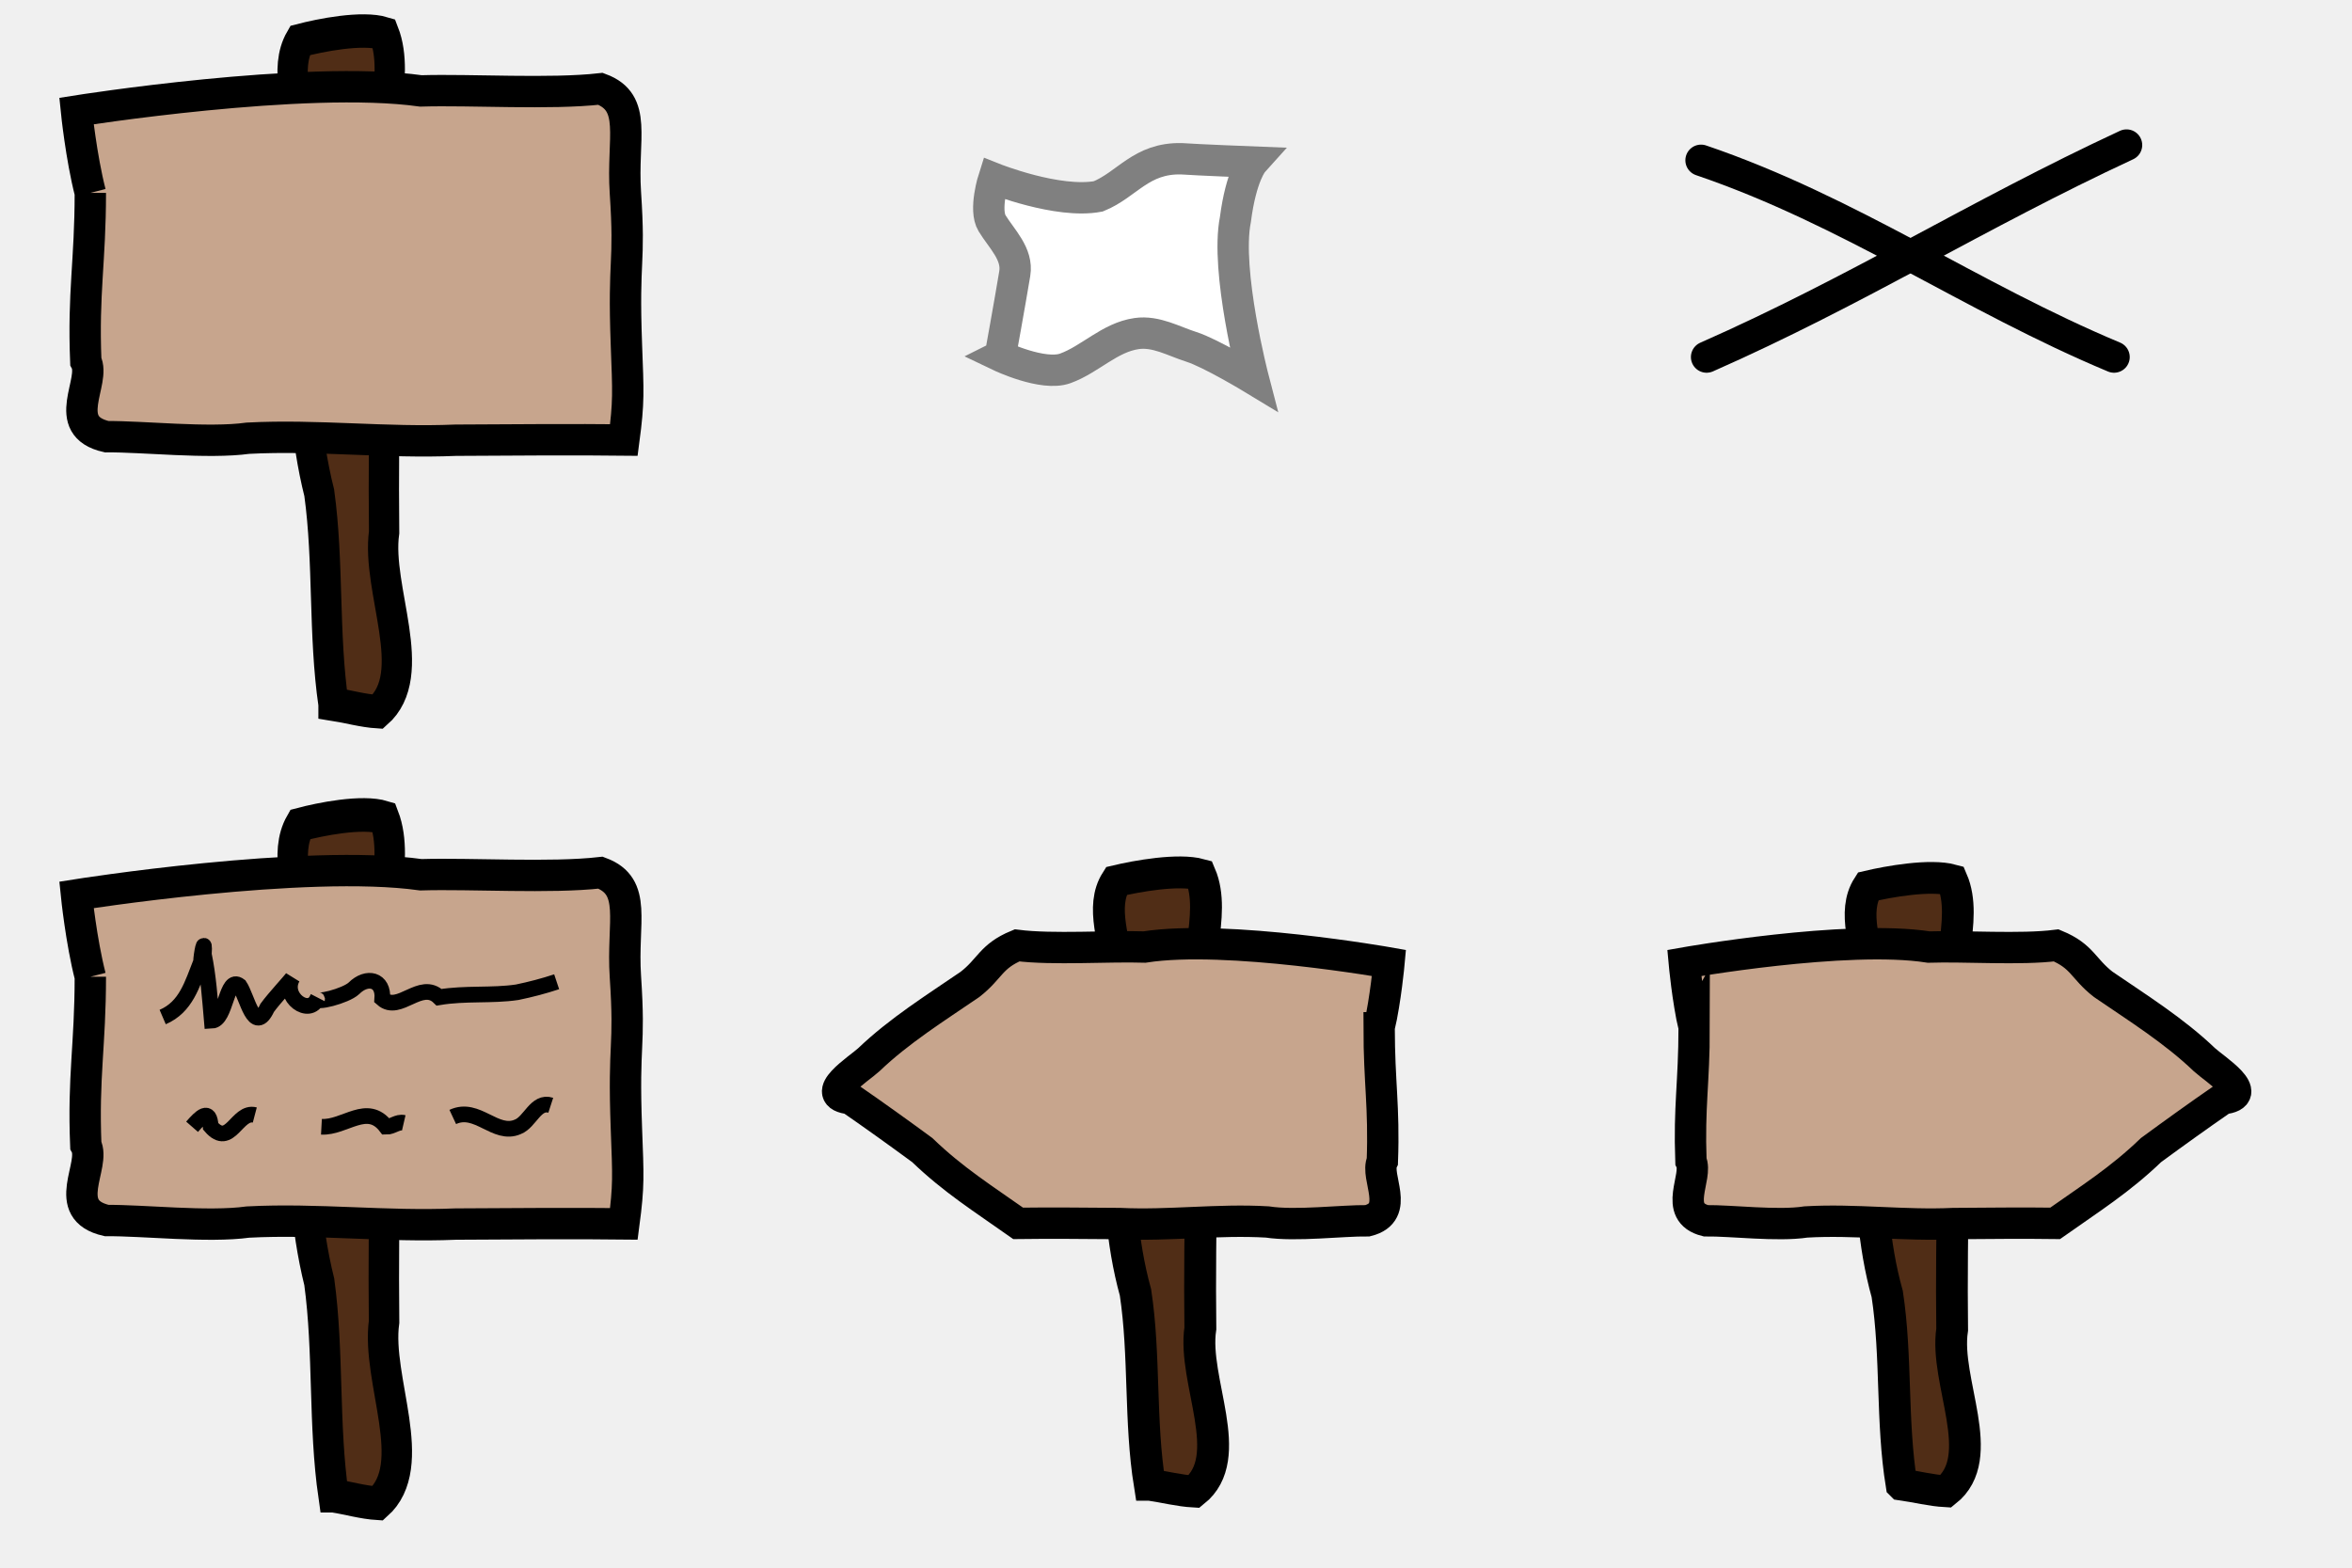
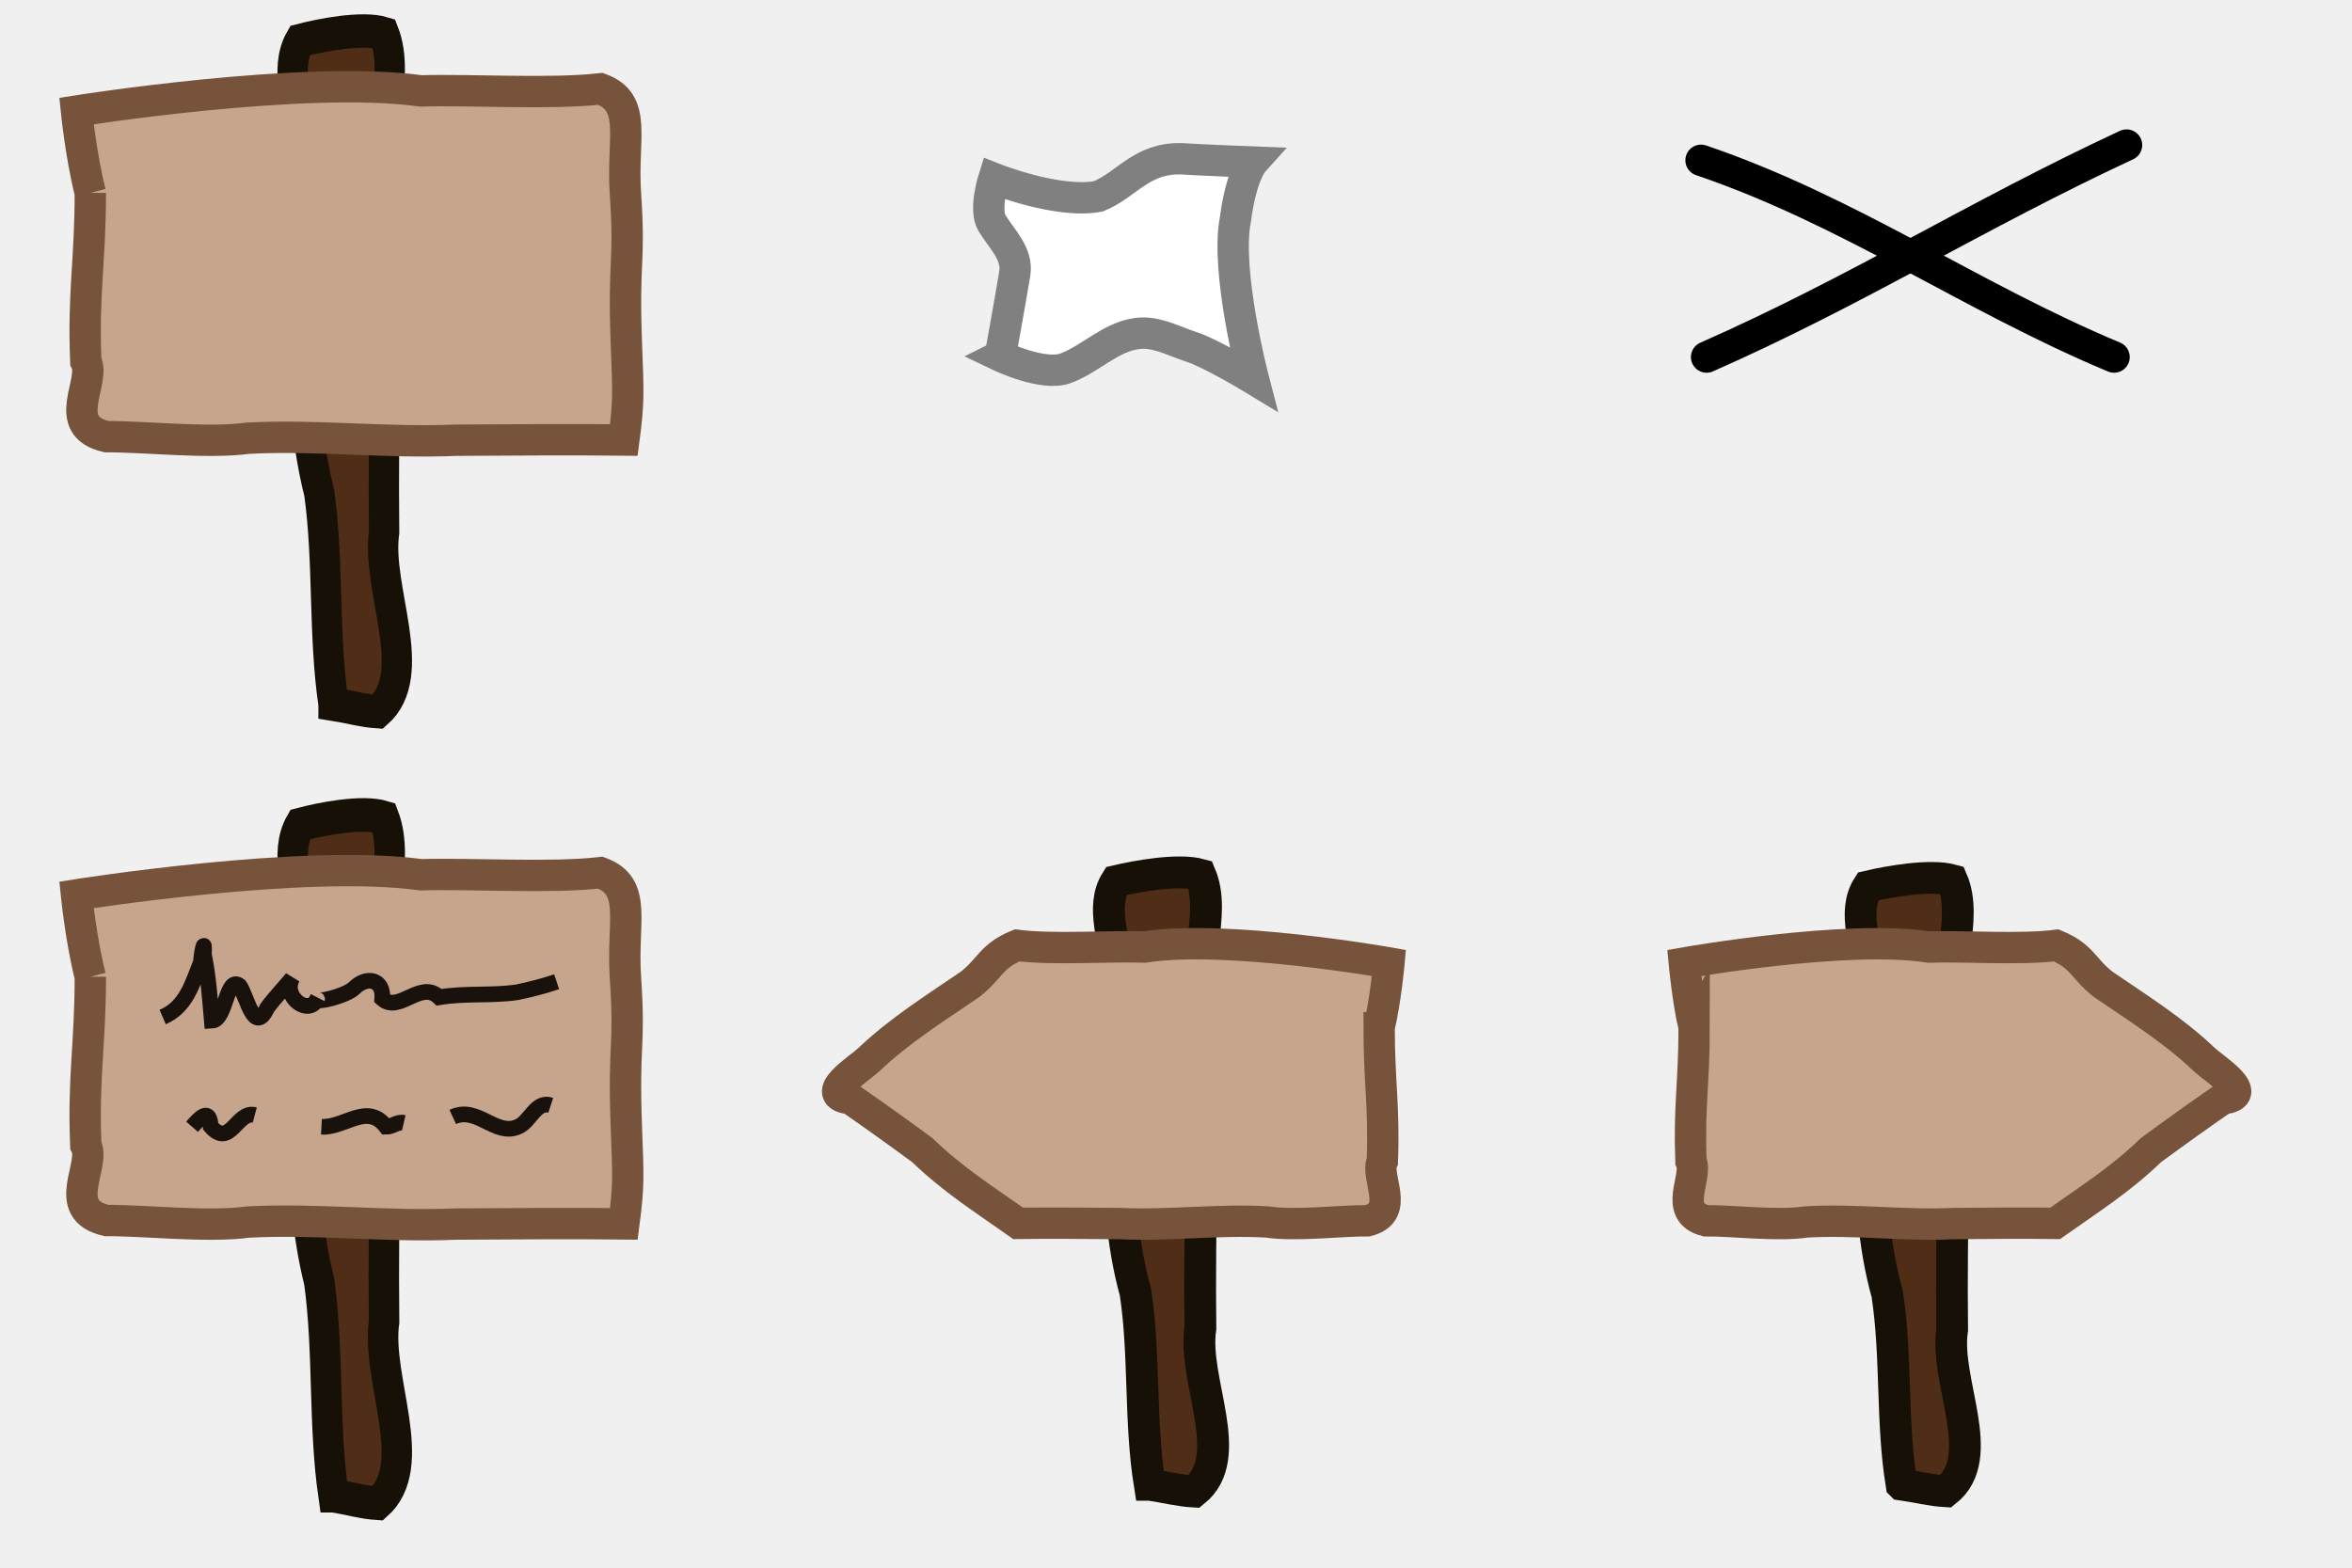
<svg xmlns="http://www.w3.org/2000/svg" width="150" height="100" id="svg2" version="1.1">
  <defs id="defs4" />
  <g id="layer1" transform="translate(0,-952.3622)">
    <g id="g4948">
      <g style="stroke-width:1.932;stroke-miterlimit:4;stroke-dasharray:none" transform="matrix(0.9856767,0,0,1.087252,0.8810359,-138.7602)" id="g3916-9">
-         <path style="fill:#502d16;stroke:#000000;stroke-width:1.961;stroke-linecap:butt;stroke-linejoin:miter;stroke-miterlimit:4;stroke-opacity:1;stroke-dasharray:none" d="m 20.686,1044.874 c -0.661,-4.108 -0.303,-8.314 -0.924,-12.401 -1.831,-6.607 -0.666,-13.569 -1.04,-20.336 -0.275,-2.259 -1.265,-4.537 -0.205,-6.2 1.312,-0.31 4.012,-0.803 5.434,-0.412 1.121,2.612 -0.71,6.194 0.07,9.389 0.139,6.626 -0.145,13.257 -0.062,19.876 -0.516,3.371 2.388,8.299 -0.409,10.524 -0.973,-0.055 -1.904,-0.302 -2.864,-0.439 z" id="path3142-5" />
+         <path style="fill:#502d16;stroke:#161006;stroke-width:1.961;stroke-linecap:butt;stroke-linejoin:miter;stroke-miterlimit:4;stroke-opacity:1;stroke-dasharray:none" d="m 20.686,1044.874 c -0.661,-4.108 -0.303,-8.314 -0.924,-12.401 -1.831,-6.607 -0.666,-13.569 -1.04,-20.336 -0.275,-2.259 -1.265,-4.537 -0.205,-6.2 1.312,-0.31 4.012,-0.803 5.434,-0.412 1.121,2.612 -0.71,6.194 0.07,9.389 0.139,6.626 -0.145,13.257 -0.062,19.876 -0.516,3.371 2.388,8.299 -0.409,10.524 -0.973,-0.055 -1.904,-0.302 -2.864,-0.439 z" id="path3142-5" />
      </g>
-       <path style="fill:#c7a58d;fill-opacity:1;stroke:#000000;stroke-width:2;stroke-linecap:butt;stroke-linejoin:miter;stroke-miterlimit:4;stroke-opacity:1;stroke-dasharray:none" d="m 5.761,964.666 c -0.002,4.412 -0.467,6.336 -0.289,10.747 0.679,1.269 -1.693,4.124 1.336,4.806 2.263,-0.025 6.459,0.449 9.007,0.096 4.416,-0.232 8.829,0.319 13.25,0.128 2.756,-0.018 7.966,-0.051 10.722,-0.015 0.326,-2.466 0.275,-3.026 0.163,-6.064 -0.213,-5.753 0.25,-4.965 -0.066,-9.72 -0.231,-3.482 0.794,-5.731 -1.583,-6.616 -3.225,0.364 -8.216,0.037 -11.46,0.133 -7.37,-1.033 -21.964,1.283 -21.964,1.283 0,0 0.297,2.938 0.884,5.223 z" id="path3136-8-8-9" />
+       <path style="fill:#c7a58d;fill-opacity:1;stroke:#76533a;stroke-width:2;stroke-linecap:butt;stroke-linejoin:miter;stroke-miterlimit:4;stroke-opacity:1;stroke-dasharray:none" d="m 5.761,964.666 c -0.002,4.412 -0.467,6.336 -0.289,10.747 0.679,1.269 -1.693,4.124 1.336,4.806 2.263,-0.025 6.459,0.449 9.007,0.096 4.416,-0.232 8.829,0.319 13.25,0.128 2.756,-0.018 7.966,-0.051 10.722,-0.015 0.326,-2.466 0.275,-3.026 0.163,-6.064 -0.213,-5.753 0.25,-4.965 -0.066,-9.72 -0.231,-3.482 0.794,-5.731 -1.583,-6.616 -3.225,0.364 -8.216,0.037 -11.46,0.133 -7.37,-1.033 -21.964,1.283 -21.964,1.283 0,0 0.297,2.938 0.884,5.223 z" id="path3136-8-8-9" />
    </g>
    <g id="g3916-4-2-6" transform="matrix(0.9856767,0,0,0.9856767,100.881,17.38193)" style="stroke-width:2.029;stroke-miterlimit:4;stroke-dasharray:none">
-       <path id="path3142-8-1-5" d="m 20.686,1044.64 c -0.661,-4.083 -0.304,-8.265 -0.925,-12.328 -1.832,-6.568 -0.666,-13.488 -1.04,-20.216 -0.275,-2.246 -1.266,-4.511 -0.205,-6.163 1.313,-0.309 4.015,-0.799 5.438,-0.41 1.122,2.597 -0.71,6.157 0.07,9.333 0.139,6.587 -0.145,13.179 -0.062,19.759 -0.516,3.351 2.39,8.25 -0.409,10.462 -0.974,-0.054 -1.905,-0.3 -2.866,-0.436 z" style="fill:#502d16;stroke:#000000;stroke-width:2.054;stroke-linecap:butt;stroke-linejoin:miter;stroke-miterlimit:4;stroke-opacity:1;stroke-dasharray:none" />
-       <path id="path3136-8-0-0" d="m 7.268,1015.078 c -0.001,3.544 -0.336,5.089 -0.208,8.631 0.489,1.019 -1.219,3.312 0.962,3.86 1.629,-0.02 4.651,0.36 6.485,0.077 3.18,-0.186 6.357,0.256 9.54,0.103 1.984,-0.014 4.594,-0.041 6.578,-0.012 2.264,-1.6 4.192,-2.804 6.204,-4.743 1.536,-1.128 3.083,-2.239 4.651,-3.322 2.166,-0.234 -0.532,-1.917 -1.192,-2.522 -1.974,-1.89 -4.309,-3.345 -6.55,-4.879 -1.313,-1.021 -1.33,-1.813 -3.042,-2.523 -2.322,0.292 -5.916,0.03 -8.251,0.107 -5.307,-0.83 -15.814,1.03 -15.814,1.03 0,0 0.214,2.36 0.636,4.195 z" style="fill:#c7a58d;stroke:#000000;stroke-width:2.029;stroke-linecap:butt;stroke-linejoin:miter;stroke-miterlimit:4;stroke-opacity:1;stroke-dasharray:none;fill-opacity:1" />
+       <path id="path3142-8-1-5" d="m 20.686,1044.64 c -0.661,-4.083 -0.304,-8.265 -0.925,-12.328 -1.832,-6.568 -0.666,-13.488 -1.04,-20.216 -0.275,-2.246 -1.266,-4.511 -0.205,-6.163 1.313,-0.309 4.015,-0.799 5.438,-0.41 1.122,2.597 -0.71,6.157 0.07,9.333 0.139,6.587 -0.145,13.179 -0.062,19.759 -0.516,3.351 2.39,8.25 -0.409,10.462 -0.974,-0.054 -1.905,-0.3 -2.866,-0.436 z" style="fill:#502d16;stroke:#161006;stroke-width:2.054;stroke-linecap:butt;stroke-linejoin:miter;stroke-miterlimit:4;stroke-opacity:1;stroke-dasharray:none" />
+       <path id="path3136-8-0-0" d="m 7.268,1015.078 c -0.001,3.544 -0.336,5.089 -0.208,8.631 0.489,1.019 -1.219,3.312 0.962,3.86 1.629,-0.02 4.651,0.36 6.485,0.077 3.18,-0.186 6.357,0.256 9.54,0.103 1.984,-0.014 4.594,-0.041 6.578,-0.012 2.264,-1.6 4.192,-2.804 6.204,-4.743 1.536,-1.128 3.083,-2.239 4.651,-3.322 2.166,-0.234 -0.532,-1.917 -1.192,-2.522 -1.974,-1.89 -4.309,-3.345 -6.55,-4.879 -1.313,-1.021 -1.33,-1.813 -3.042,-2.523 -2.322,0.292 -5.916,0.03 -8.251,0.107 -5.307,-0.83 -15.814,1.03 -15.814,1.03 0,0 0.214,2.36 0.636,4.195 z" style="fill:#c7a58d;stroke:#76533a;stroke-width:2.029;stroke-linecap:butt;stroke-linejoin:miter;stroke-miterlimit:4;stroke-opacity:1;stroke-dasharray:none;fill-opacity:1" />
    </g>
    <g transform="translate(50,-50)" id="g4876-7">
      <path id="path4042-6-1-1" d="m 58.485,1012.587 c 9.532,3.244 17.12,8.696 26.34,12.551" style="fill:none;stroke:#000000;stroke-width:2;stroke-linecap:round;stroke-linejoin:miter;stroke-miterlimit:4;stroke-opacity:1;stroke-dasharray:none" />
      <path id="path4044-6-2-7" d="m 85.621,1011.615 c -9.534,4.43 -17.206,9.303 -26.782,13.523" style="fill:none;stroke:#000000;stroke-width:2;stroke-linecap:round;stroke-linejoin:miter;stroke-miterlimit:4;stroke-opacity:1;stroke-dasharray:none" />
    </g>
    <path id="path4605-2-1-2-2-9-2-6-7" d="m 63.79,975.073 c 0,0 2.728,1.302 4.149,0.787 1.591,-0.576 2.825,-1.976 4.558,-2.221 1.228,-0.174 2.349,0.489 3.483,0.849 1.235,0.392 3.954,2.042 3.954,2.042 0,0 -1.797,-6.894 -1.147,-10.159 0.368,-2.839 1.116,-3.671 1.116,-3.671 0,0 -3.525,-0.137 -4.559,-0.211 -2.58,-0.057 -3.453,1.647 -5.301,2.4 -2.586,0.485 -6.664,-1.144 -6.664,-1.144 0,0 -0.638,1.991 -0.109,2.858 0.609,0.998 1.655,1.959 1.447,3.209 -0.33,1.988 -0.925,5.26 -0.925,5.26 z" style="fill:#ffffff;stroke:#808080;stroke-width:2;stroke-linecap:butt;stroke-linejoin:miter;stroke-miterlimit:4;stroke-opacity:1;stroke-dasharray:none" />
-     <path style="fill:#502d16;stroke:#000000;stroke-width:2.033;stroke-linecap:butt;stroke-linejoin:miter;stroke-miterlimit:4;stroke-opacity:1;stroke-dasharray:none" d="m 73.327,1047.072 c -0.651,-4.063 -0.299,-8.223 -0.91,-12.265 -1.804,-6.535 -0.656,-13.42 -1.024,-20.113 -0.271,-2.235 -1.246,-4.488 -0.202,-6.132 1.293,-0.307 3.952,-0.794 5.354,-0.408 1.104,2.583 -0.699,6.126 0.069,9.286 0.137,6.554 -0.143,13.112 -0.061,19.658 -0.508,3.334 2.353,8.208 -0.403,10.408 -0.959,-0.054 -1.875,-0.299 -2.822,-0.434 z" id="path3142-8-1-5-6" />
-     <path style="fill:#c7a58d;stroke:#000000;stroke-width:2;stroke-linecap:butt;stroke-linejoin:miter;stroke-miterlimit:4;stroke-opacity:1;stroke-dasharray:none;fill-opacity:1" d="m 87.955,1017.921 c 0.001,3.493 0.331,5.016 0.205,8.507 -0.482,1.005 1.201,3.264 -0.948,3.805 -1.606,-0.02 -4.584,0.355 -6.392,0.076 -3.134,-0.184 -6.266,0.253 -9.403,0.101 -1.956,-0.014 -4.528,-0.04 -6.484,-0.012 -2.232,-1.577 -4.132,-2.764 -6.116,-4.675 -1.514,-1.112 -3.039,-2.207 -4.584,-3.275 -2.135,-0.231 0.525,-1.889 1.175,-2.486 1.946,-1.863 4.247,-3.297 6.456,-4.809 1.294,-1.006 1.311,-1.787 2.998,-2.487 2.288,0.288 5.831,0.03 8.133,0.105 5.231,-0.818 15.588,1.015 15.588,1.015 0,0 -0.211,2.326 -0.627,4.135 z" id="path3136-8-0-0-6" />
+     <path style="fill:#502d16;stroke:#161006;stroke-width:2.033;stroke-linecap:butt;stroke-linejoin:miter;stroke-miterlimit:4;stroke-opacity:1;stroke-dasharray:none" d="m 73.327,1047.072 c -0.651,-4.063 -0.299,-8.223 -0.91,-12.265 -1.804,-6.535 -0.656,-13.42 -1.024,-20.113 -0.271,-2.235 -1.246,-4.488 -0.202,-6.132 1.293,-0.307 3.952,-0.794 5.354,-0.408 1.104,2.583 -0.699,6.126 0.069,9.286 0.137,6.554 -0.143,13.112 -0.061,19.658 -0.508,3.334 2.353,8.208 -0.403,10.408 -0.959,-0.054 -1.875,-0.299 -2.822,-0.434 z" id="path3142-8-1-5-6" />
+     <path style="fill:#c7a58d;stroke:#76533a;stroke-width:2;stroke-linecap:butt;stroke-linejoin:miter;stroke-miterlimit:4;stroke-opacity:1;stroke-dasharray:none;fill-opacity:1" d="m 87.955,1017.921 c 0.001,3.493 0.331,5.016 0.205,8.507 -0.482,1.005 1.201,3.264 -0.948,3.805 -1.606,-0.02 -4.584,0.355 -6.392,0.076 -3.134,-0.184 -6.266,0.253 -9.403,0.101 -1.956,-0.014 -4.528,-0.04 -6.484,-0.012 -2.232,-1.577 -4.132,-2.764 -6.116,-4.675 -1.514,-1.112 -3.039,-2.207 -4.584,-3.275 -2.135,-0.231 0.525,-1.889 1.175,-2.486 1.946,-1.863 4.247,-3.297 6.456,-4.809 1.294,-1.006 1.311,-1.787 2.998,-2.487 2.288,0.288 5.831,0.03 8.133,0.105 5.231,-0.818 15.588,1.015 15.588,1.015 0,0 -0.211,2.326 -0.627,4.135 z" id="path3136-8-0-0-6" />
    <g transform="translate(0,50)" id="g4948-6">
      <g style="stroke-width:1.932;stroke-miterlimit:4;stroke-dasharray:none" transform="matrix(0.9856767,0,0,1.087252,0.8810359,-138.7602)" id="g3916-9-0">
-         <path style="fill:#502d16;stroke:#000000;stroke-width:1.971;stroke-linecap:butt;stroke-linejoin:miter;stroke-miterlimit:4;stroke-opacity:1;stroke-dasharray:none" d="m 20.687,1045.325 c -0.66,-4.154 -0.303,-8.408 -0.922,-12.541 -1.828,-6.682 -0.665,-13.722 -1.038,-20.566 -0.275,-2.285 -1.263,-4.589 -0.204,-6.27 1.31,-0.314 4.006,-0.812 5.426,-0.417 1.119,2.642 -0.708,6.263 0.069,9.495 0.139,6.701 -0.145,13.407 -0.062,20.1 -0.515,3.409 2.385,8.393 -0.408,10.643 -0.972,-0.055 -1.901,-0.306 -2.86,-0.444 z" id="path3142-5-7" />
+         <path style="fill:#502d16;stroke:#161006;stroke-width:1.971;stroke-linecap:butt;stroke-linejoin:miter;stroke-miterlimit:4;stroke-opacity:1;stroke-dasharray:none" d="m 20.687,1045.325 c -0.66,-4.154 -0.303,-8.408 -0.922,-12.541 -1.828,-6.682 -0.665,-13.722 -1.038,-20.566 -0.275,-2.285 -1.263,-4.589 -0.204,-6.27 1.31,-0.314 4.006,-0.812 5.426,-0.417 1.119,2.642 -0.708,6.263 0.069,9.495 0.139,6.701 -0.145,13.407 -0.062,20.1 -0.515,3.409 2.385,8.393 -0.408,10.643 -0.972,-0.055 -1.901,-0.306 -2.86,-0.444 z" id="path3142-5-7" />
      </g>
-       <path style="fill:#c7a58d;fill-opacity:1;stroke:#000000;stroke-width:2;stroke-linecap:butt;stroke-linejoin:miter;stroke-miterlimit:4;stroke-opacity:1;stroke-dasharray:none" d="m 5.761,964.666 c -0.002,4.412 -0.467,6.336 -0.289,10.747 0.679,1.269 -1.693,4.124 1.336,4.806 2.263,-0.025 6.459,0.449 9.007,0.096 4.416,-0.232 8.829,0.319 13.25,0.128 2.756,-0.018 7.966,-0.051 10.722,-0.015 0.326,-2.466 0.275,-3.026 0.163,-6.064 -0.213,-5.753 0.25,-4.965 -0.066,-9.72 -0.231,-3.482 0.794,-5.731 -1.583,-6.616 -3.225,0.364 -8.216,0.037 -11.46,0.133 -7.37,-1.033 -21.964,1.283 -21.964,1.283 0,0 0.297,2.938 0.884,5.223 z" id="path3136-8-8-9-7" />
+       <path style="fill:#c7a58d;fill-opacity:1;stroke:#76533a;stroke-width:2;stroke-linecap:butt;stroke-linejoin:miter;stroke-miterlimit:4;stroke-opacity:1;stroke-dasharray:none" d="m 5.761,964.666 c -0.002,4.412 -0.467,6.336 -0.289,10.747 0.679,1.269 -1.693,4.124 1.336,4.806 2.263,-0.025 6.459,0.449 9.007,0.096 4.416,-0.232 8.829,0.319 13.25,0.128 2.756,-0.018 7.966,-0.051 10.722,-0.015 0.326,-2.466 0.275,-3.026 0.163,-6.064 -0.213,-5.753 0.25,-4.965 -0.066,-9.72 -0.231,-3.482 0.794,-5.731 -1.583,-6.616 -3.225,0.364 -8.216,0.037 -11.46,0.133 -7.37,-1.033 -21.964,1.283 -21.964,1.283 0,0 0.297,2.938 0.884,5.223 z" id="path3136-8-8-9-7" />
    </g>
-     <path style="fill:none;stroke:#000000;stroke-width:1px;stroke-linecap:butt;stroke-linejoin:miter;stroke-opacity:1" d="m 10.375,1017.237 c 1.495,-0.64 1.877,-2.089 2.446,-3.514 0.011,-0.473 0.262,-1.761 0.179,-0.486 0.293,1.391 0.387,2.855 0.508,4.237 0.919,-0.039 0.912,-2.899 1.773,-2.232 0.482,0.706 0.932,3.19 1.76,1.408 0.443,-0.614 1.483,-1.722 1.623,-1.937 -0.736,1.25 1.093,2.544 1.582,1.329 -0.236,0.37 1.804,-0.143 2.326,-0.637 0.824,-0.825 1.905,-0.582 1.808,0.669 1.071,0.953 2.457,-1.242 3.626,-0.098 1.666,-0.279 3.371,-0.081 4.972,-0.319 0.857,-0.177 1.706,-0.398 2.523,-0.67" id="path4982" />
-     <path style="fill:none;stroke:#000000;stroke-width:1px;stroke-linecap:butt;stroke-linejoin:miter;stroke-opacity:1" d="m 12.25,1024.237 c 0.528,-0.605 1.122,-1.236 1.186,-0.025 1.242,1.431 1.673,-1.026 2.814,-0.725" id="path4984" />
-     <path style="fill:none;stroke:#000000;stroke-width:1px;stroke-linecap:butt;stroke-linejoin:miter;stroke-opacity:1" d="m 20.5,1024.237 c 1.49,0.081 2.921,-1.579 4.125,0 0.398,0.01 0.715,-0.345 1.125,-0.25" id="path4986" />
-     <path style="fill:none;stroke:#000000;stroke-width:1px;stroke-linecap:butt;stroke-linejoin:miter;stroke-opacity:1" d="m 28.875,1023.612 c 1.56,-0.73 2.722,1.258 4.151,0.628 0.785,-0.303 1.143,-1.685 2.099,-1.375" id="path4988" />
+     <path style="fill:none;stroke:#19110c;stroke-width:1px;stroke-linecap:butt;stroke-linejoin:miter;stroke-opacity:1" d="m 10.375,1017.237 c 1.495,-0.64 1.877,-2.089 2.446,-3.514 0.011,-0.473 0.262,-1.761 0.179,-0.486 0.293,1.391 0.387,2.855 0.508,4.237 0.919,-0.039 0.912,-2.899 1.773,-2.232 0.482,0.706 0.932,3.19 1.76,1.408 0.443,-0.614 1.483,-1.722 1.623,-1.937 -0.736,1.25 1.093,2.544 1.582,1.329 -0.236,0.37 1.804,-0.143 2.326,-0.637 0.824,-0.825 1.905,-0.582 1.808,0.669 1.071,0.953 2.457,-1.242 3.626,-0.098 1.666,-0.279 3.371,-0.081 4.972,-0.319 0.857,-0.177 1.706,-0.398 2.523,-0.67" id="path4982" />
+     <path style="fill:none;stroke:#19110c;stroke-width:1px;stroke-linecap:butt;stroke-linejoin:miter;stroke-opacity:1" d="m 12.25,1024.237 c 0.528,-0.605 1.122,-1.236 1.186,-0.025 1.242,1.431 1.673,-1.026 2.814,-0.725" id="path4984" />
+     <path style="fill:none;stroke:#19110c;stroke-width:1px;stroke-linecap:butt;stroke-linejoin:miter;stroke-opacity:1" d="m 20.5,1024.237 c 1.49,0.081 2.921,-1.579 4.125,0 0.398,0.01 0.715,-0.345 1.125,-0.25" id="path4986" />
+     <path style="fill:none;stroke:#19110c;stroke-width:1px;stroke-linecap:butt;stroke-linejoin:miter;stroke-opacity:1" d="m 28.875,1023.612 c 1.56,-0.73 2.722,1.258 4.151,0.628 0.785,-0.303 1.143,-1.685 2.099,-1.375" id="path4988" />
  </g>
</svg>
